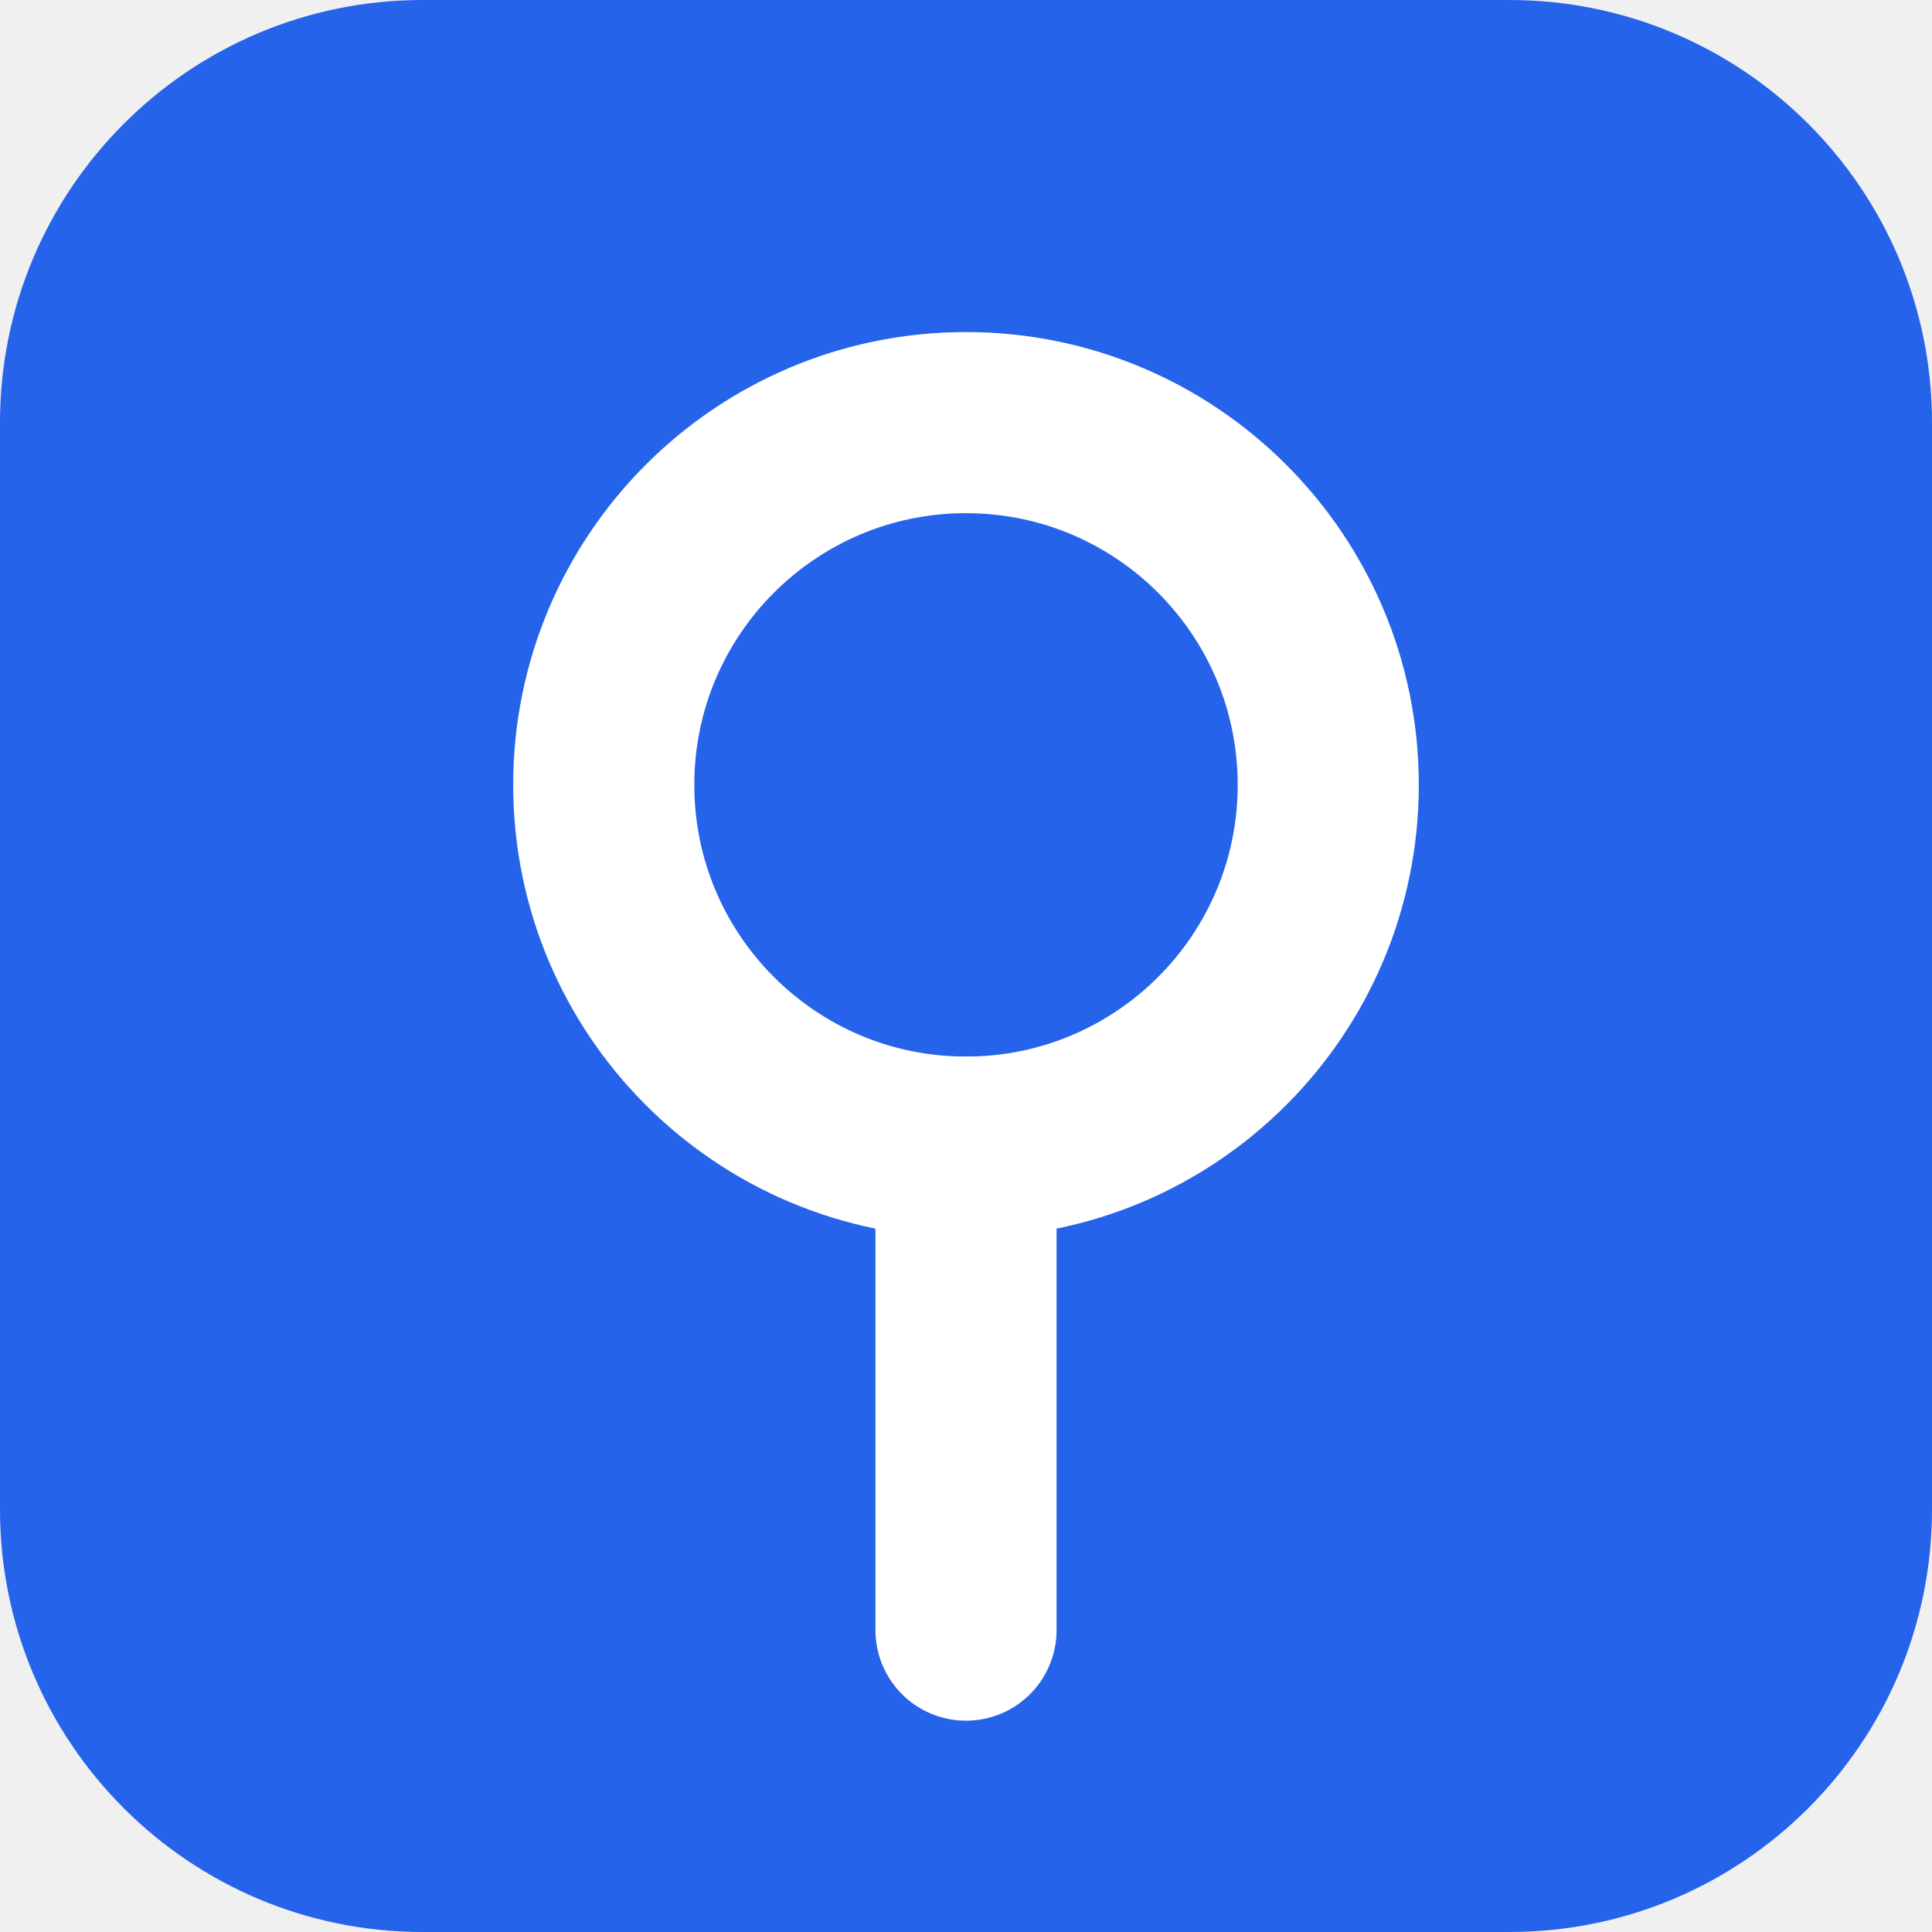
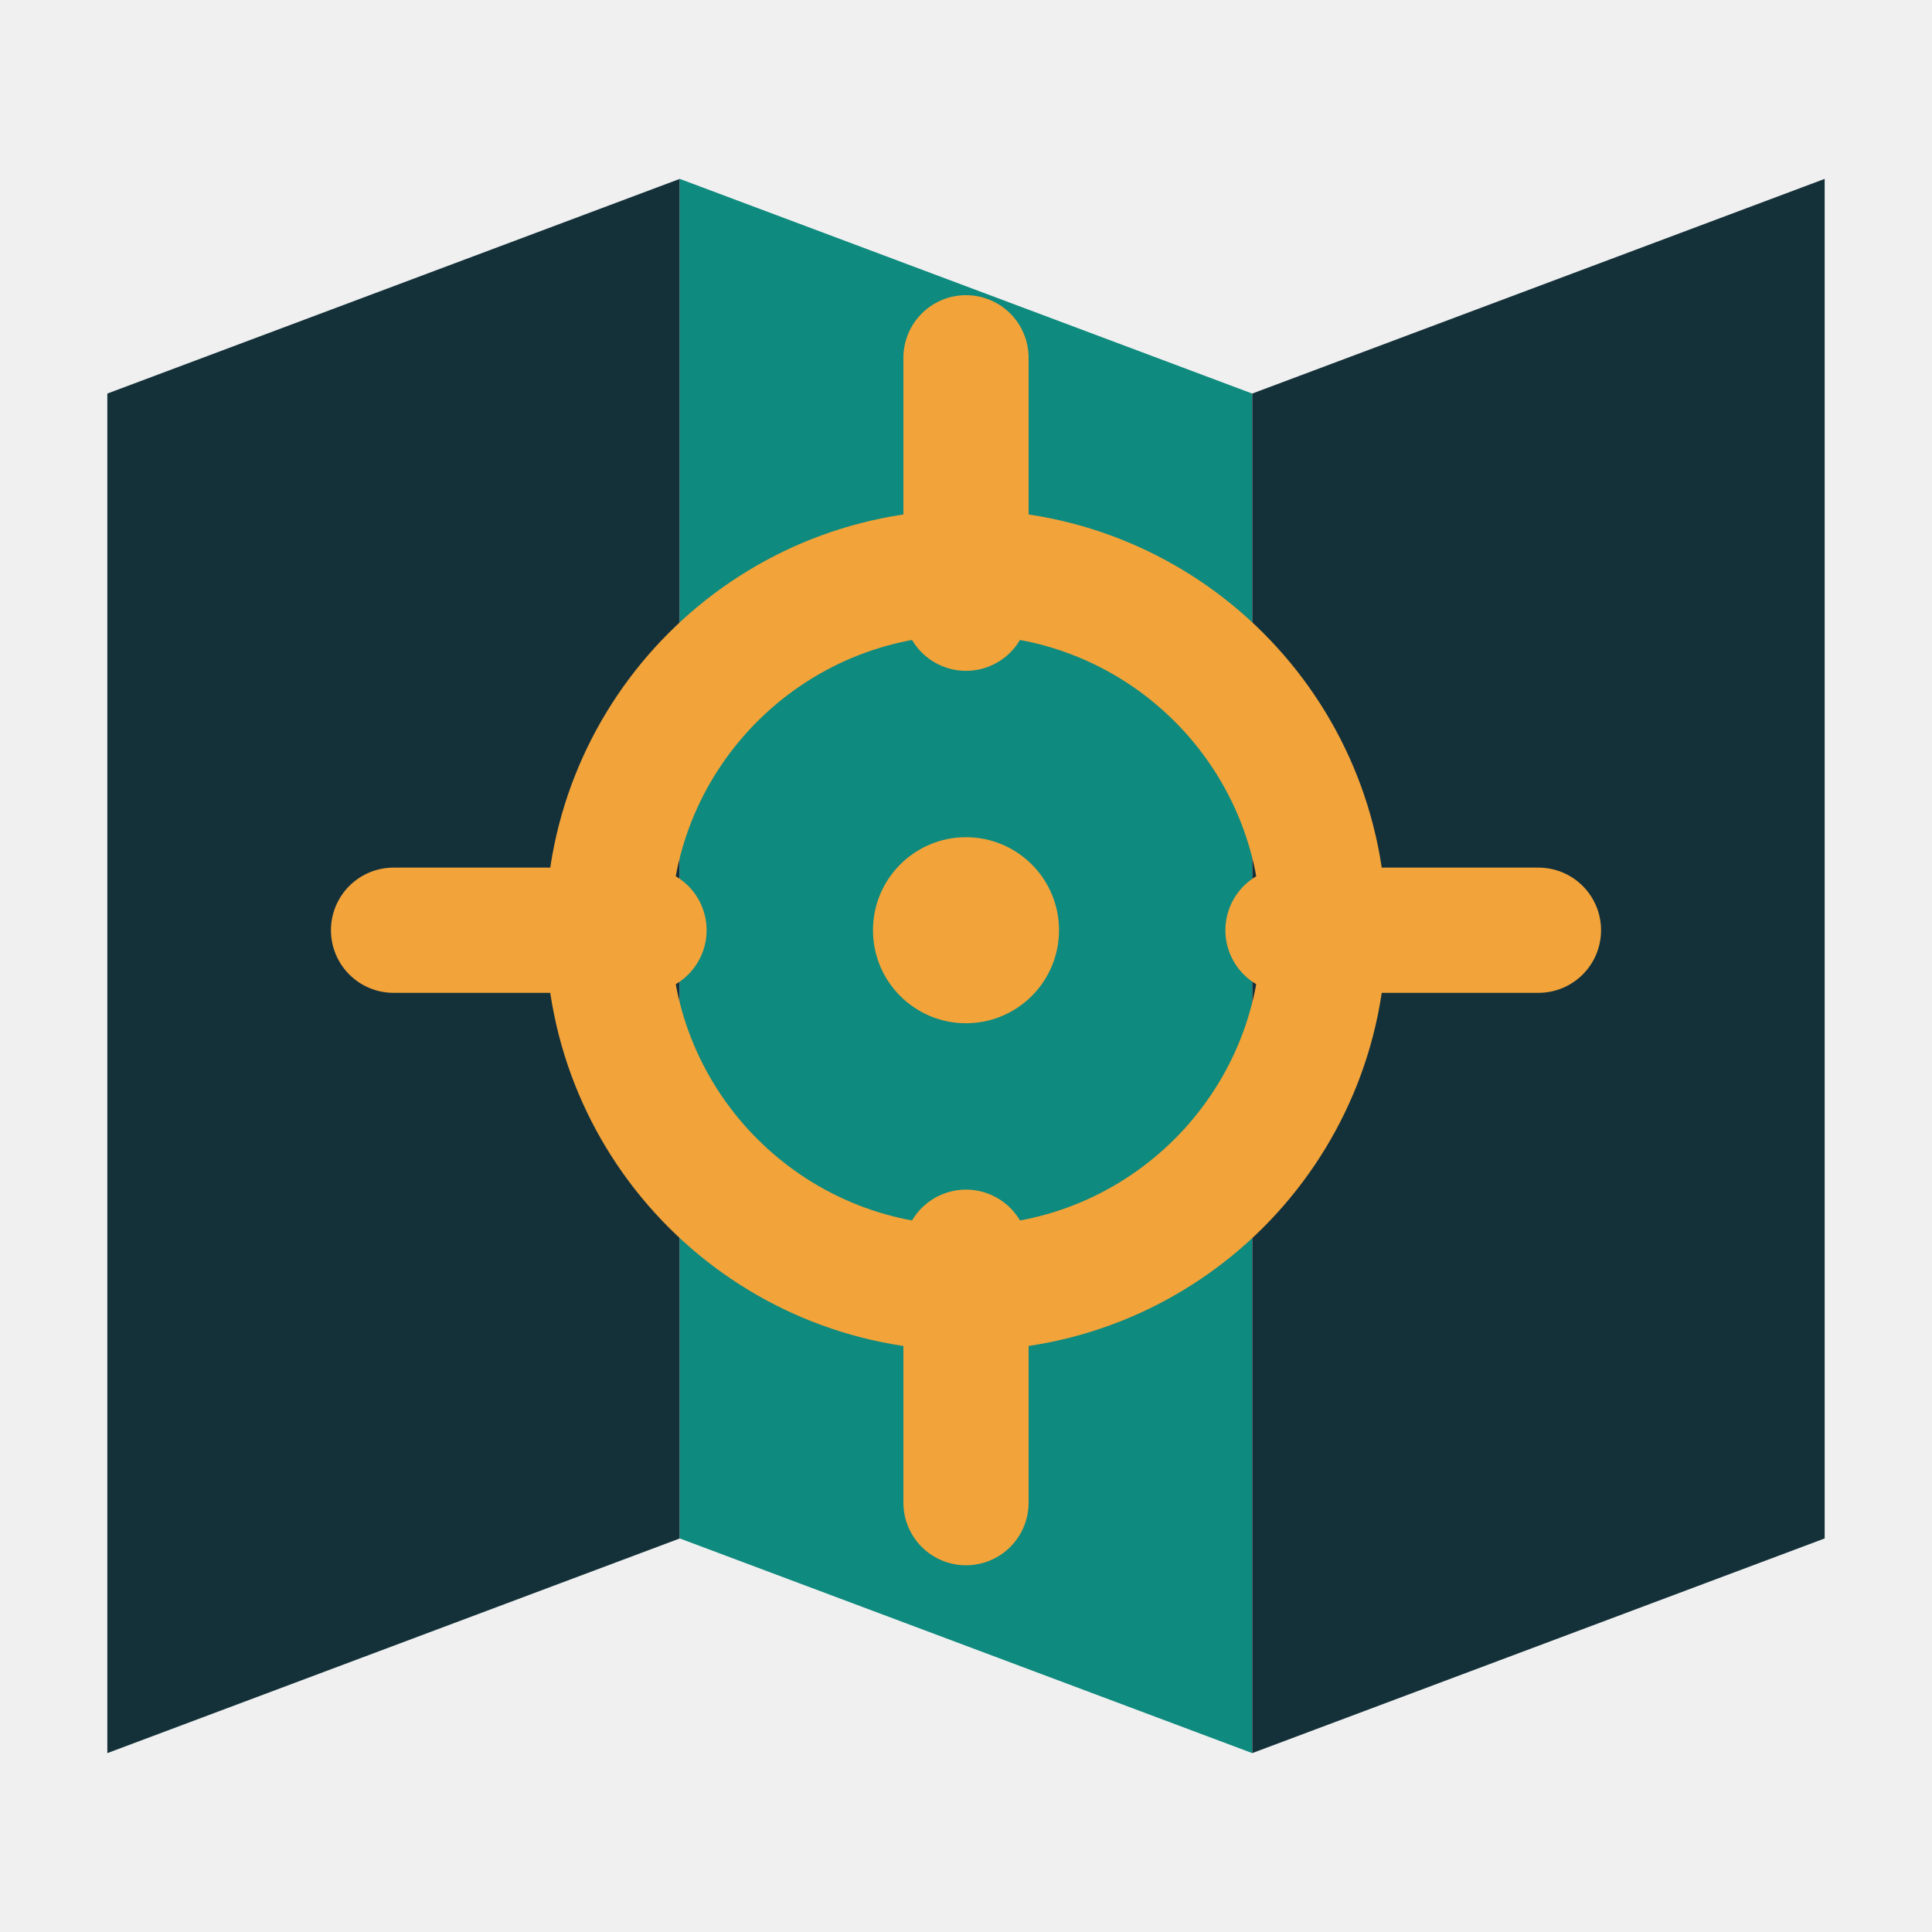
- <svg xmlns="http://www.w3.org/2000/svg" viewBox="0 0 32 32">
-   <rect width="32" height="32" rx="7" fill="#2563eb" />
-   <circle cx="16" cy="13" r="6" fill="none" stroke="#fff" stroke-width="3" />
-   <path d="M16 19v8" stroke="#fff" stroke-width="3" stroke-linecap="round" />
+ <svg xmlns="http://www.w3.org/2000/svg" viewBox="5 5 54 54" role="img" aria-label="MapProspector">
+   <path d="M8 16 24 10V48L8 54Z" fill="#14313A" />
+   <path d="M24 10 40 16V54L24 48Z" fill="#0E8A7E" />
+   <path d="M40 16 56 10V48L40 54Z" fill="#14313A" />
+   <circle cx="32" cy="31" r="10" fill="none" stroke="#F2A33A" stroke-width="3.5" />
+   <path d="M32 15v7M32 40v7M16 31h7M41 31h7" stroke="#F2A33A" stroke-width="3.5" stroke-linecap="round" />
+   <circle cx="32" cy="31" r="2.6" fill="#F2A33A" />
</svg>
